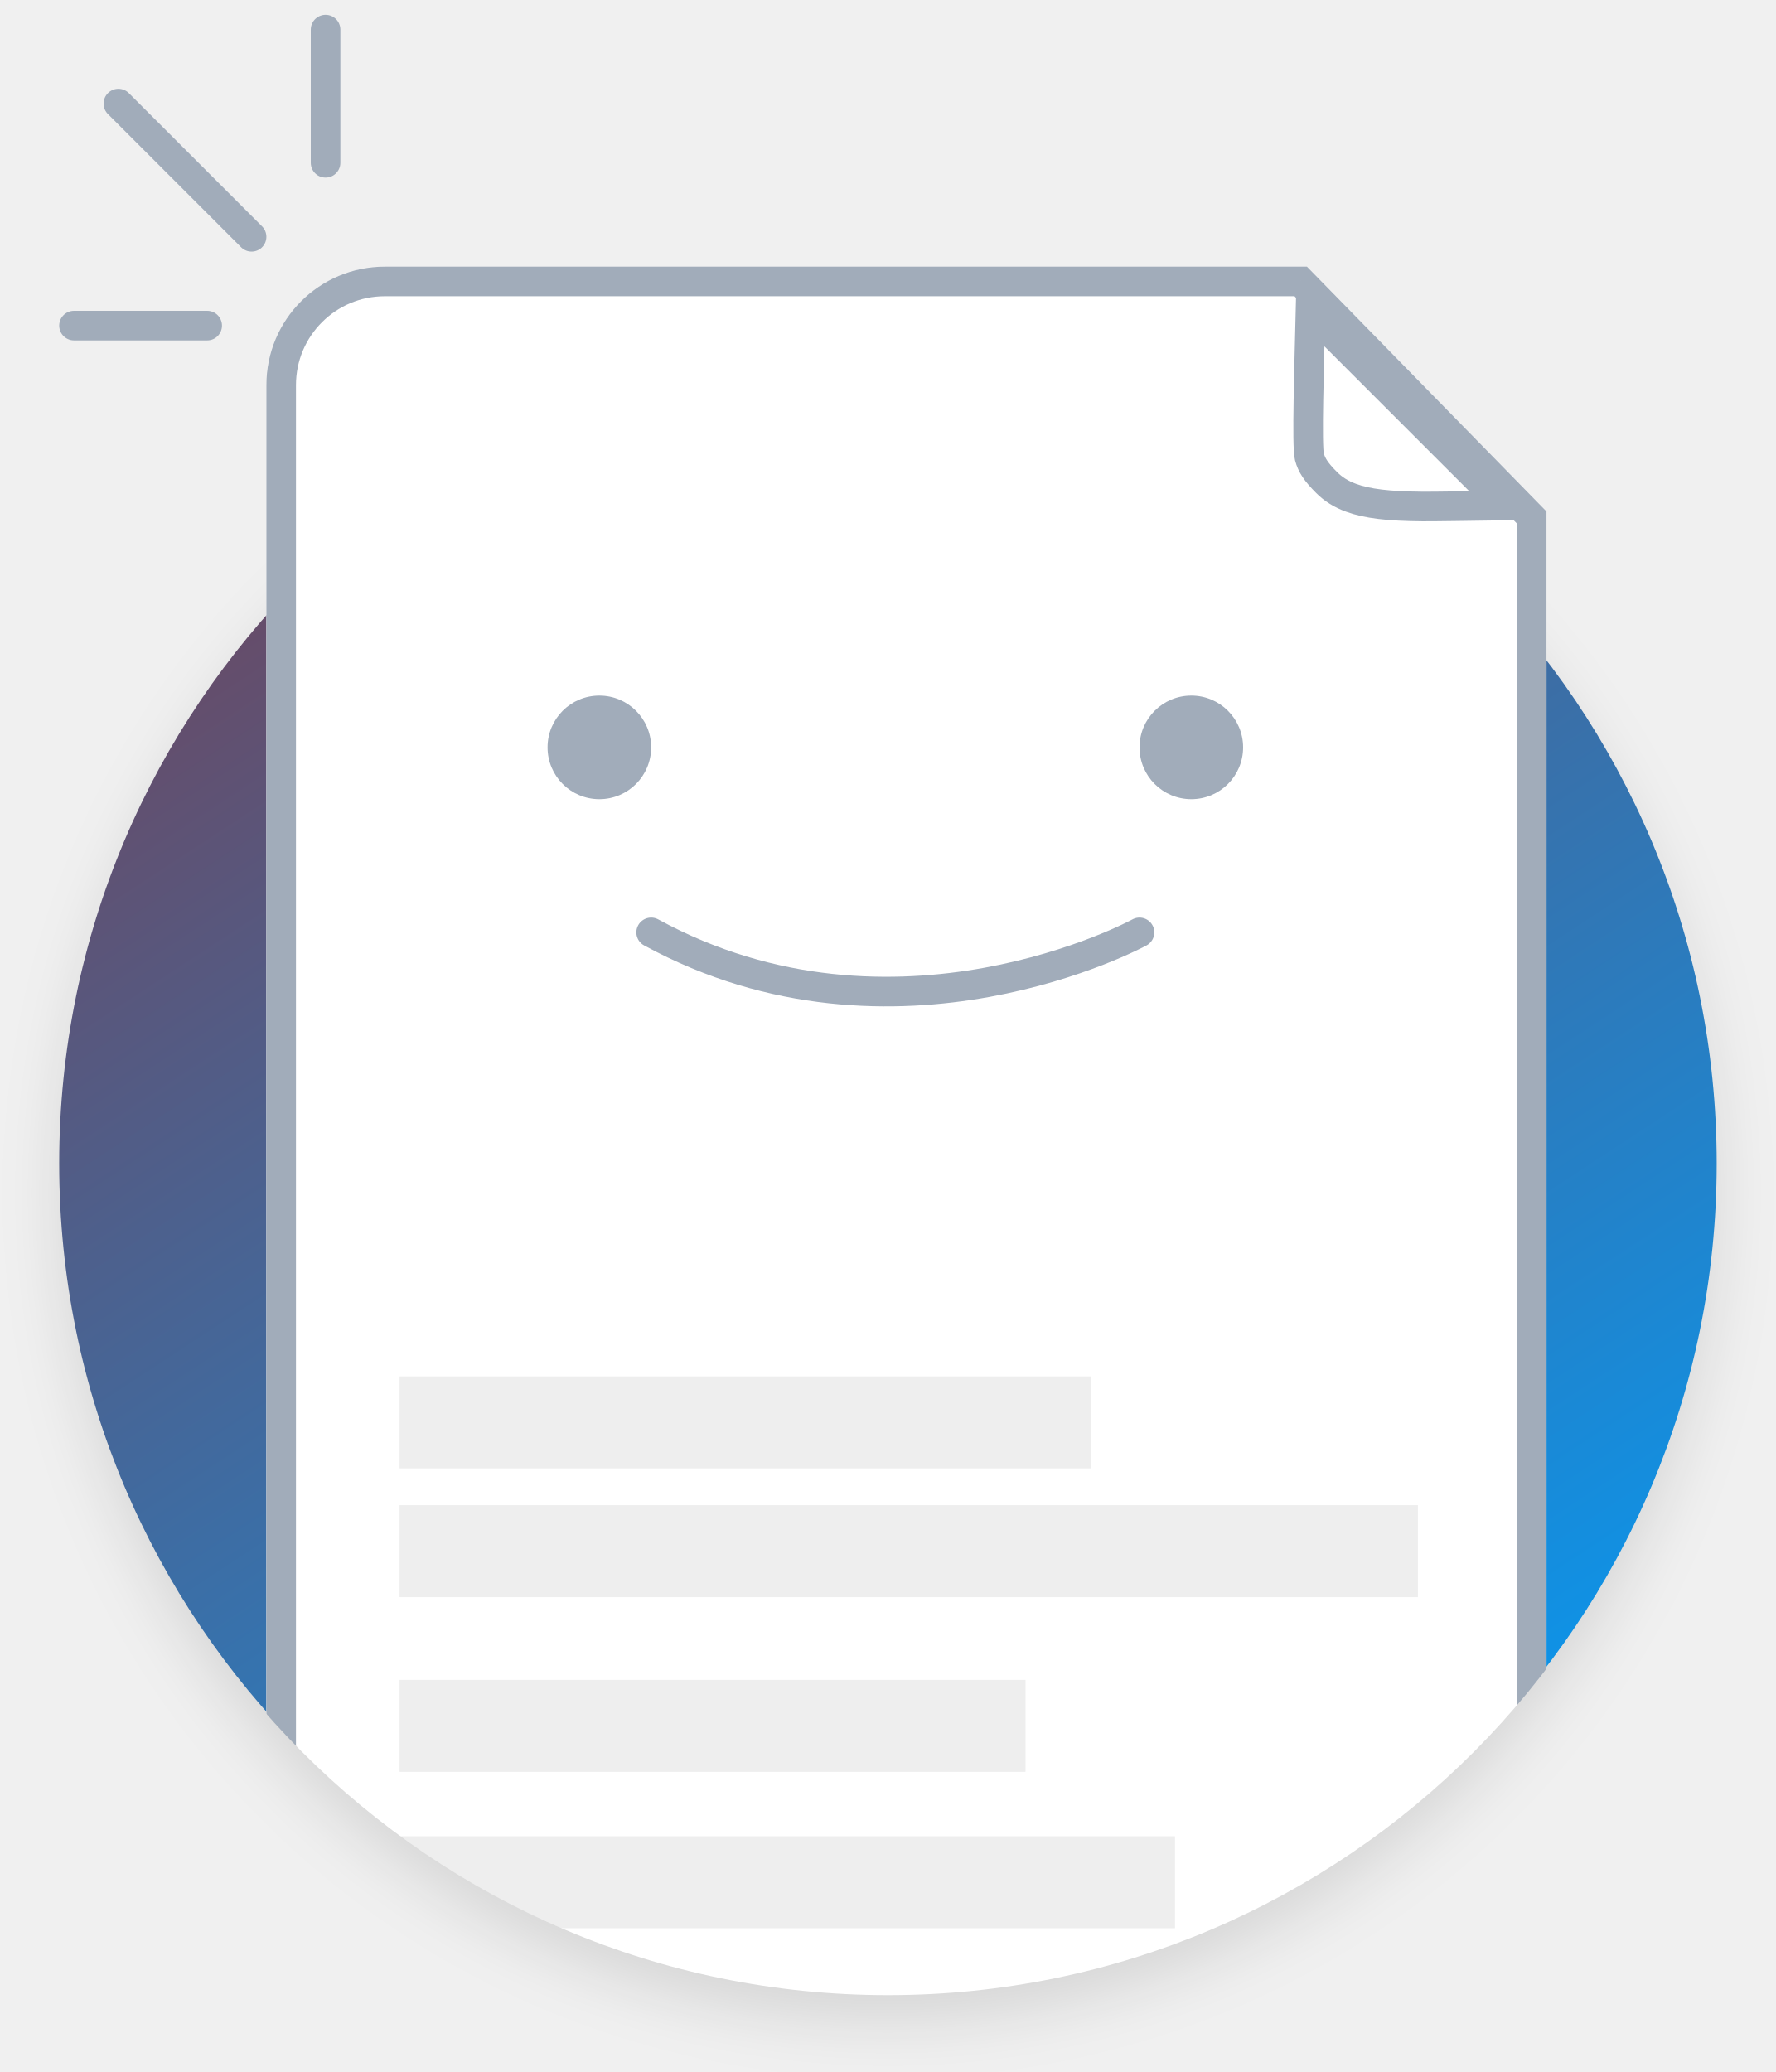
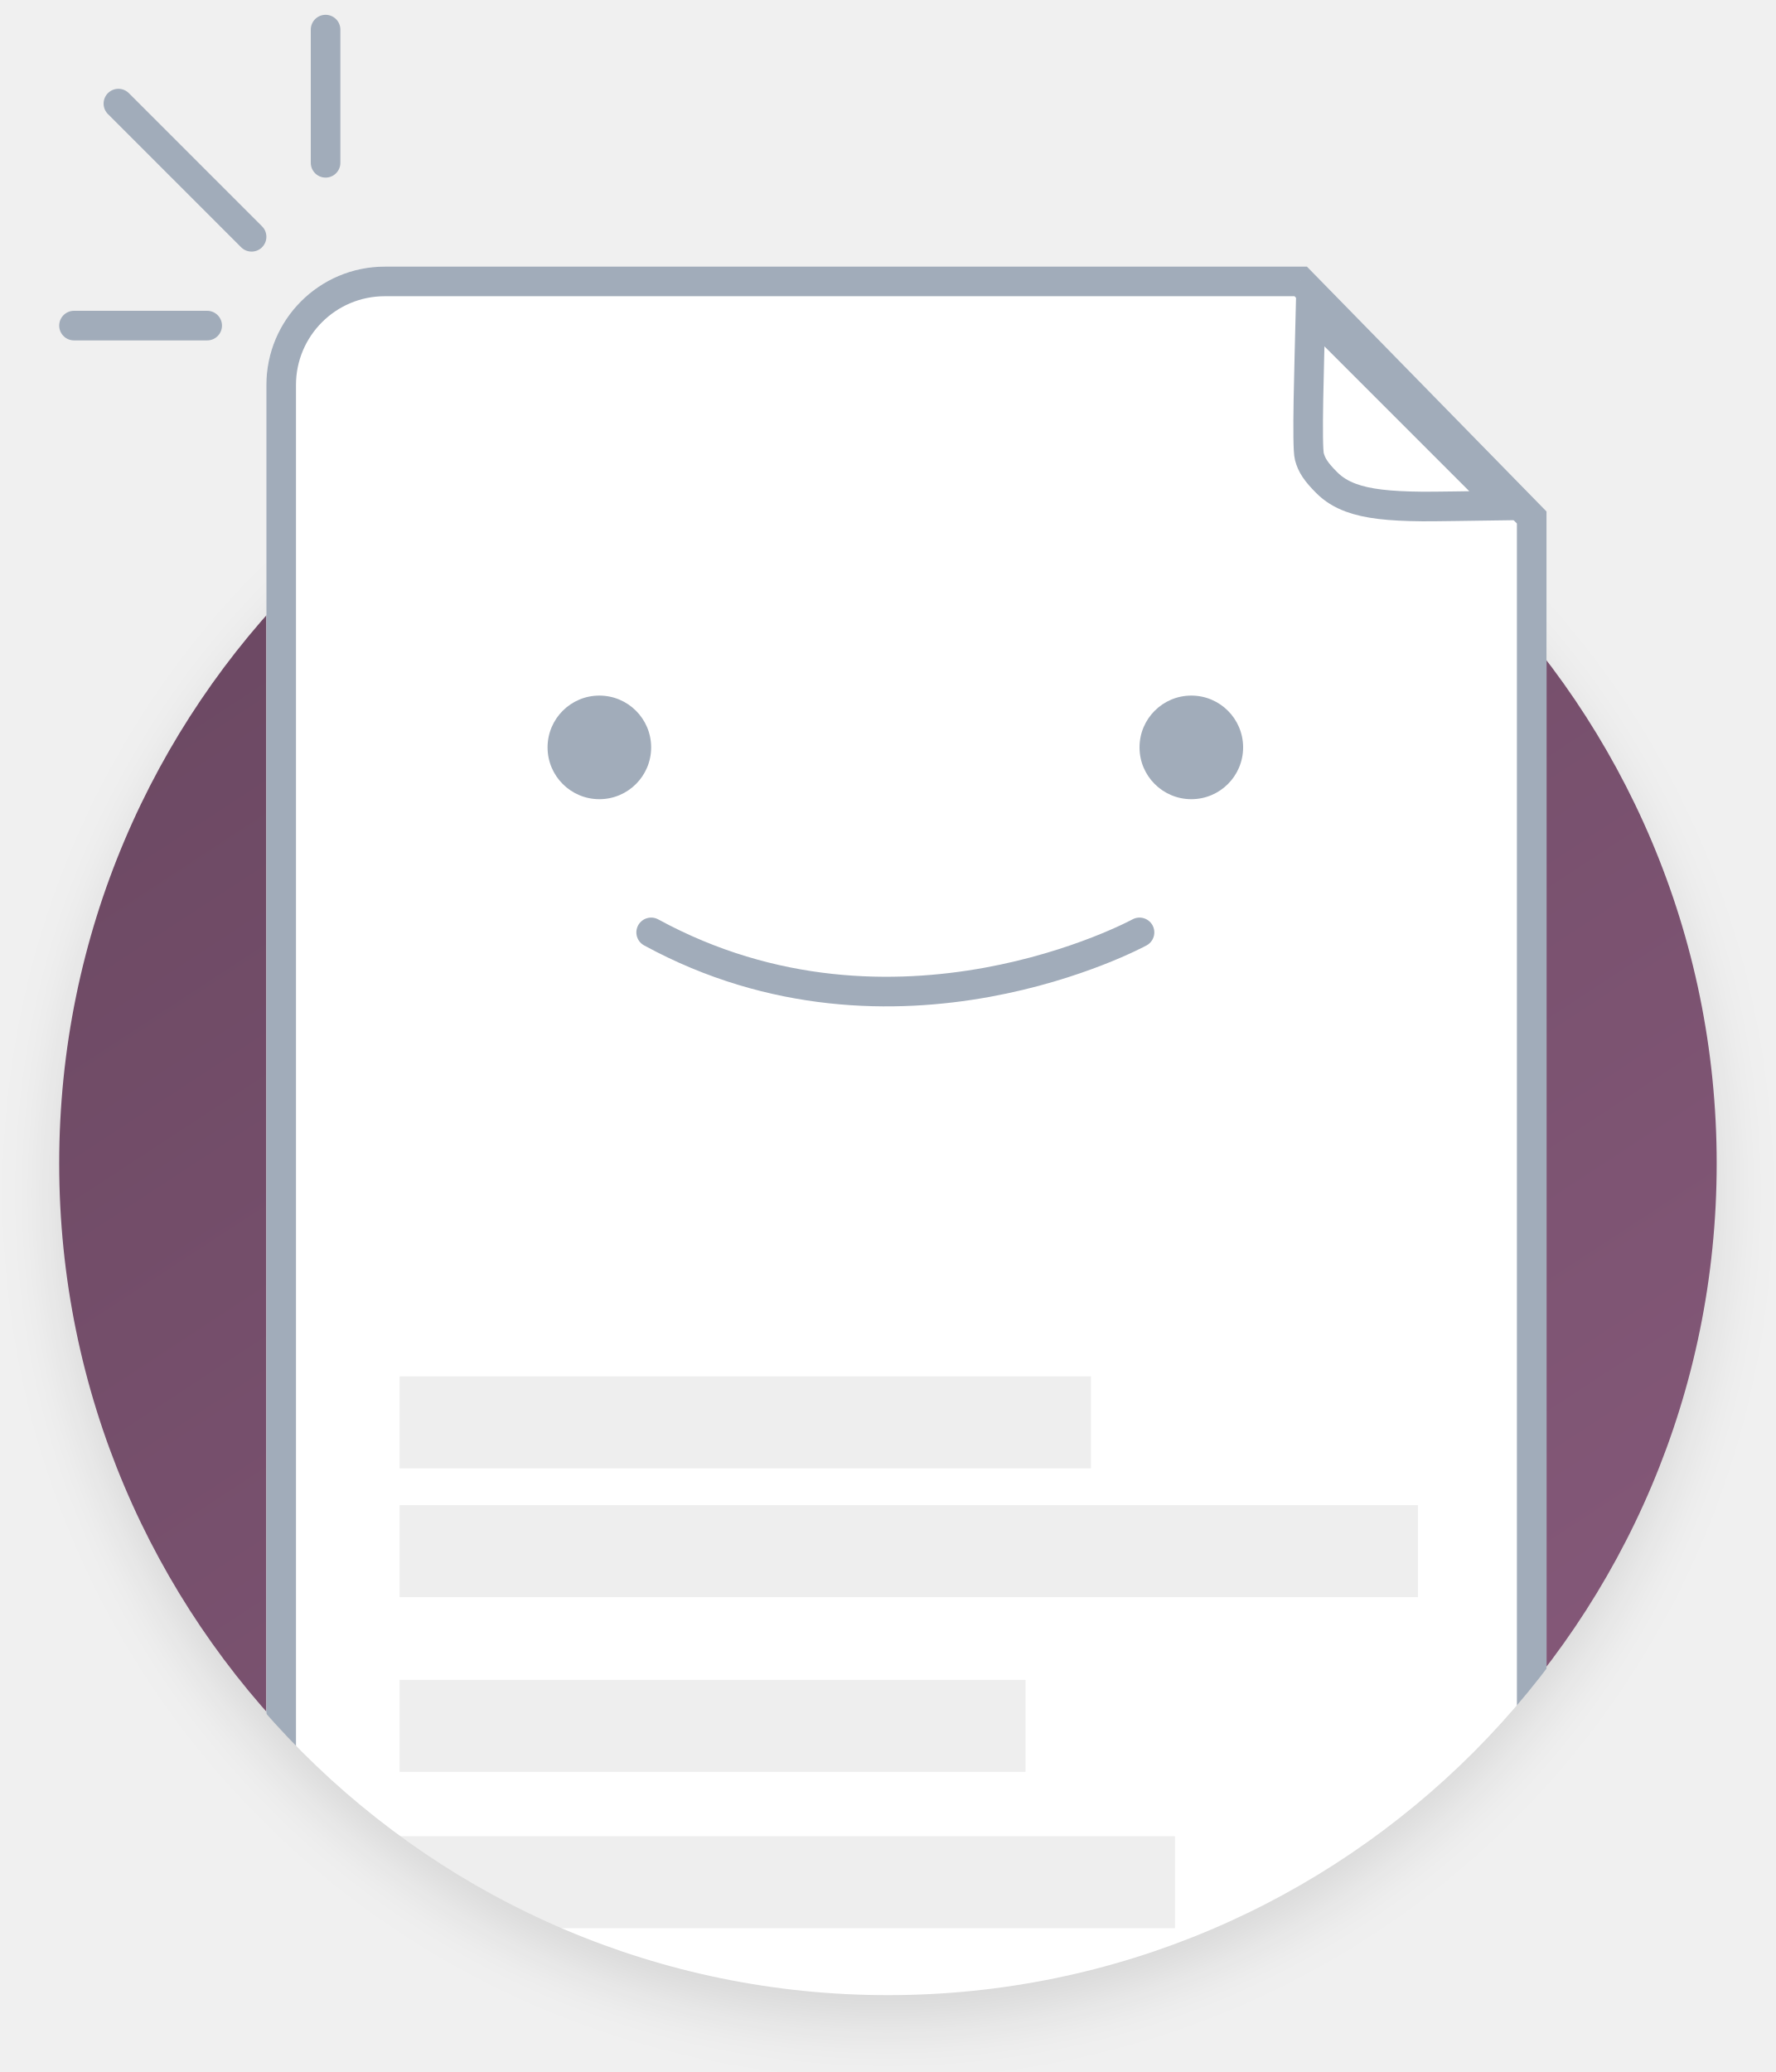
<svg xmlns="http://www.w3.org/2000/svg" xmlns:xlink="http://www.w3.org/1999/xlink" width="120" height="140" viewBox="0 0 120 140">
  <defs>
    <linearGradient id="empty_state_file_happy-c" x1="91.284%" x2="25.707%" y1="100%" y2="0%">
-       <stop offset="0%" stop-color="#009EFB" />
+       <stop offset="0%" stop-color="#875A7B" />
      <stop offset="100%" stop-color="#6B4862" />
    </linearGradient>
    <circle id="empty_state_file_happy-b" cx="56" cy="76.614" r="56" />
    <filter id="empty_state_file_happy-a" width="112.5%" height="112.5%" x="-6.2%" y="-4.5%" filterUnits="objectBoundingBox">
      <feOffset dy="2" in="SourceAlpha" result="shadowOffsetOuter1" />
      <feGaussianBlur in="shadowOffsetOuter1" result="shadowBlurOuter1" stdDeviation="2" />
      <feColorMatrix in="shadowBlurOuter1" values="0 0 0 0 0   0 0 0 0 0   0 0 0 0 0  0 0 0 0.106 0" />
    </filter>
    <path id="empty_state_file_happy-d" d="M56,122.807 C86.928,122.807 112,97.672 112,66.667 C112,59.661 112,37.438 112,0 L0,0 C0,23.774 0,45.996 0,66.667 C0,97.672 25.072,122.807 56,122.807 Z" />
    <path id="empty_state_file_happy-f" d="M22,6.015 L84.315,6.015 L100.5,22.556 L100.5,114.83 L100.5,114.83 C100.5,124.218 92.889,131.83 83.5,131.83 L31,131.83 L31,131.83 C21.611,131.83 14,124.218 14,114.83 L14,14.015 L14,14.015 C14,9.597 17.582,6.015 22,6.015 Z" />
  </defs>
  <g fill="none" fill-rule="evenodd" transform="translate(4 2)">
    <use fill="#000" filter="url(#empty_state_file_happy-a)" xlink:href="#empty_state_file_happy-b" />
    <use fill="url(#empty_state_file_happy-c)" xlink:href="#empty_state_file_happy-b" />
    <g transform="translate(0 10)">
      <mask id="empty_state_file_happy-e" fill="#fff">
        <use xlink:href="#empty_state_file_happy-d" />
      </mask>
      <g mask="url(#empty_state_file_happy-e)">
        <use fill="#FFF" xlink:href="#empty_state_file_happy-f" />
        <path stroke="#A1ACBA" stroke-width="2" d="M99.5,22.964 L83.894,7.015 L22,7.015 C18.134,7.015 15,10.149 15,14.015 L15,114.83 C15,123.666 22.163,130.83 31,130.83 L83.5,130.83 C92.337,130.83 99.5,123.666 99.5,114.83 L99.5,22.964 Z" />
      </g>
      <path stroke="#A1ACBA" stroke-width="2" d="M84.8,27.505 C87.406,25.022 91.415,21.266 91.788,20.627 C92.092,20.105 92.201,19.57 92.201,18.554 C92.201,17.921 92.06,17.314 91.766,16.678 C91.275,15.614 90.368,14.469 88.765,12.838 C88.239,12.302 86.319,10.445 84.8,8.968 L84.8,27.505 Z" mask="url(#empty_state_file_happy-e)" transform="rotate(135 88.5 18.226)" />
      <g fill="#000" mask="url(#empty_state_file_happy-e)" opacity=".07">
        <g transform="translate(23 81)">
          <rect width="46.716" height="6.214" />
          <rect width="68.812" height="6.214" y="8.7" />
          <rect width="42.297" height="6.214" y="20.506" />
          <rect width="52.398" height="6.214" y="31.07" />
        </g>
      </g>
    </g>
    <path stroke="#A1ACBA" stroke-linecap="round" stroke-width="2" d="M13 14L4 5M18 9L18 0M1 20L10 20" />
    <g transform="translate(28.491 43.21)">
      <path stroke="#A1ACBA" stroke-linecap="round" stroke-linejoin="round" stroke-width="2" d="M11.509,17.789 C28.009,26.789 44.509,17.789 44.509,17.789" />
      <circle cx="48.009" cy="5.289" r="3.5" fill="#A1ACBA" />
      <circle cx="8.009" cy="5.289" r="3.5" fill="#A1ACBA" />
    </g>
  </g>
</svg>
